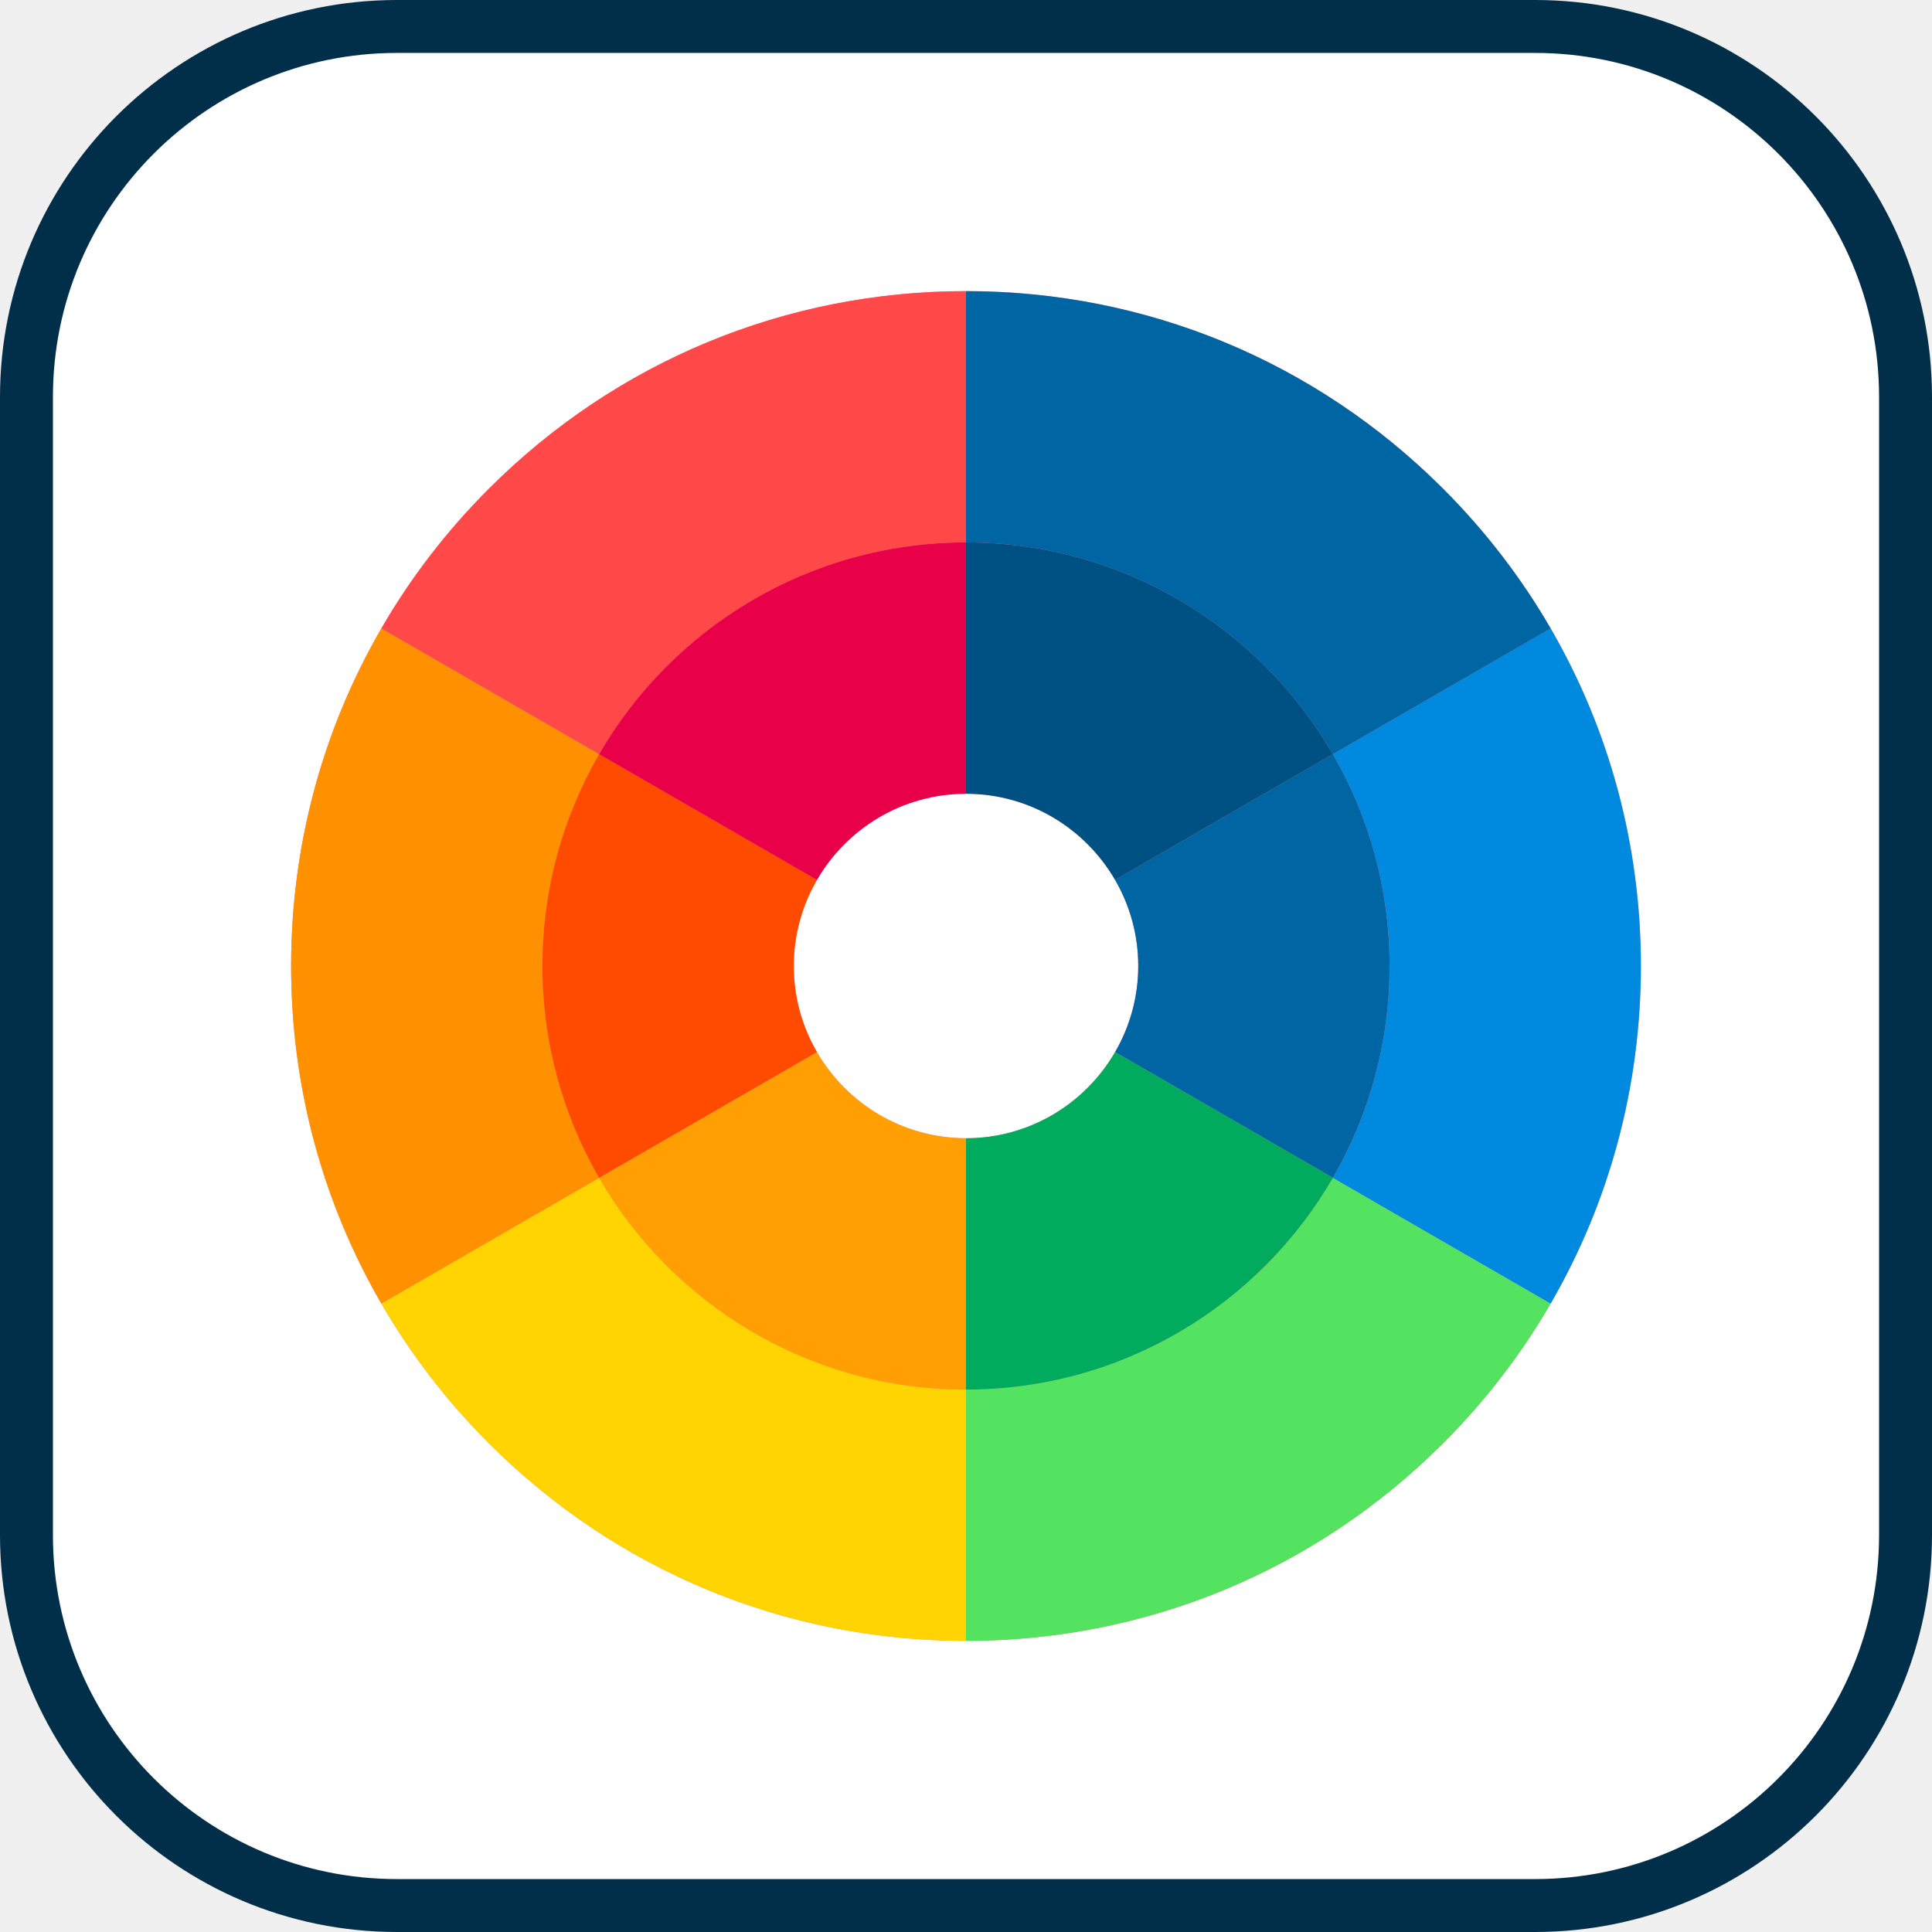
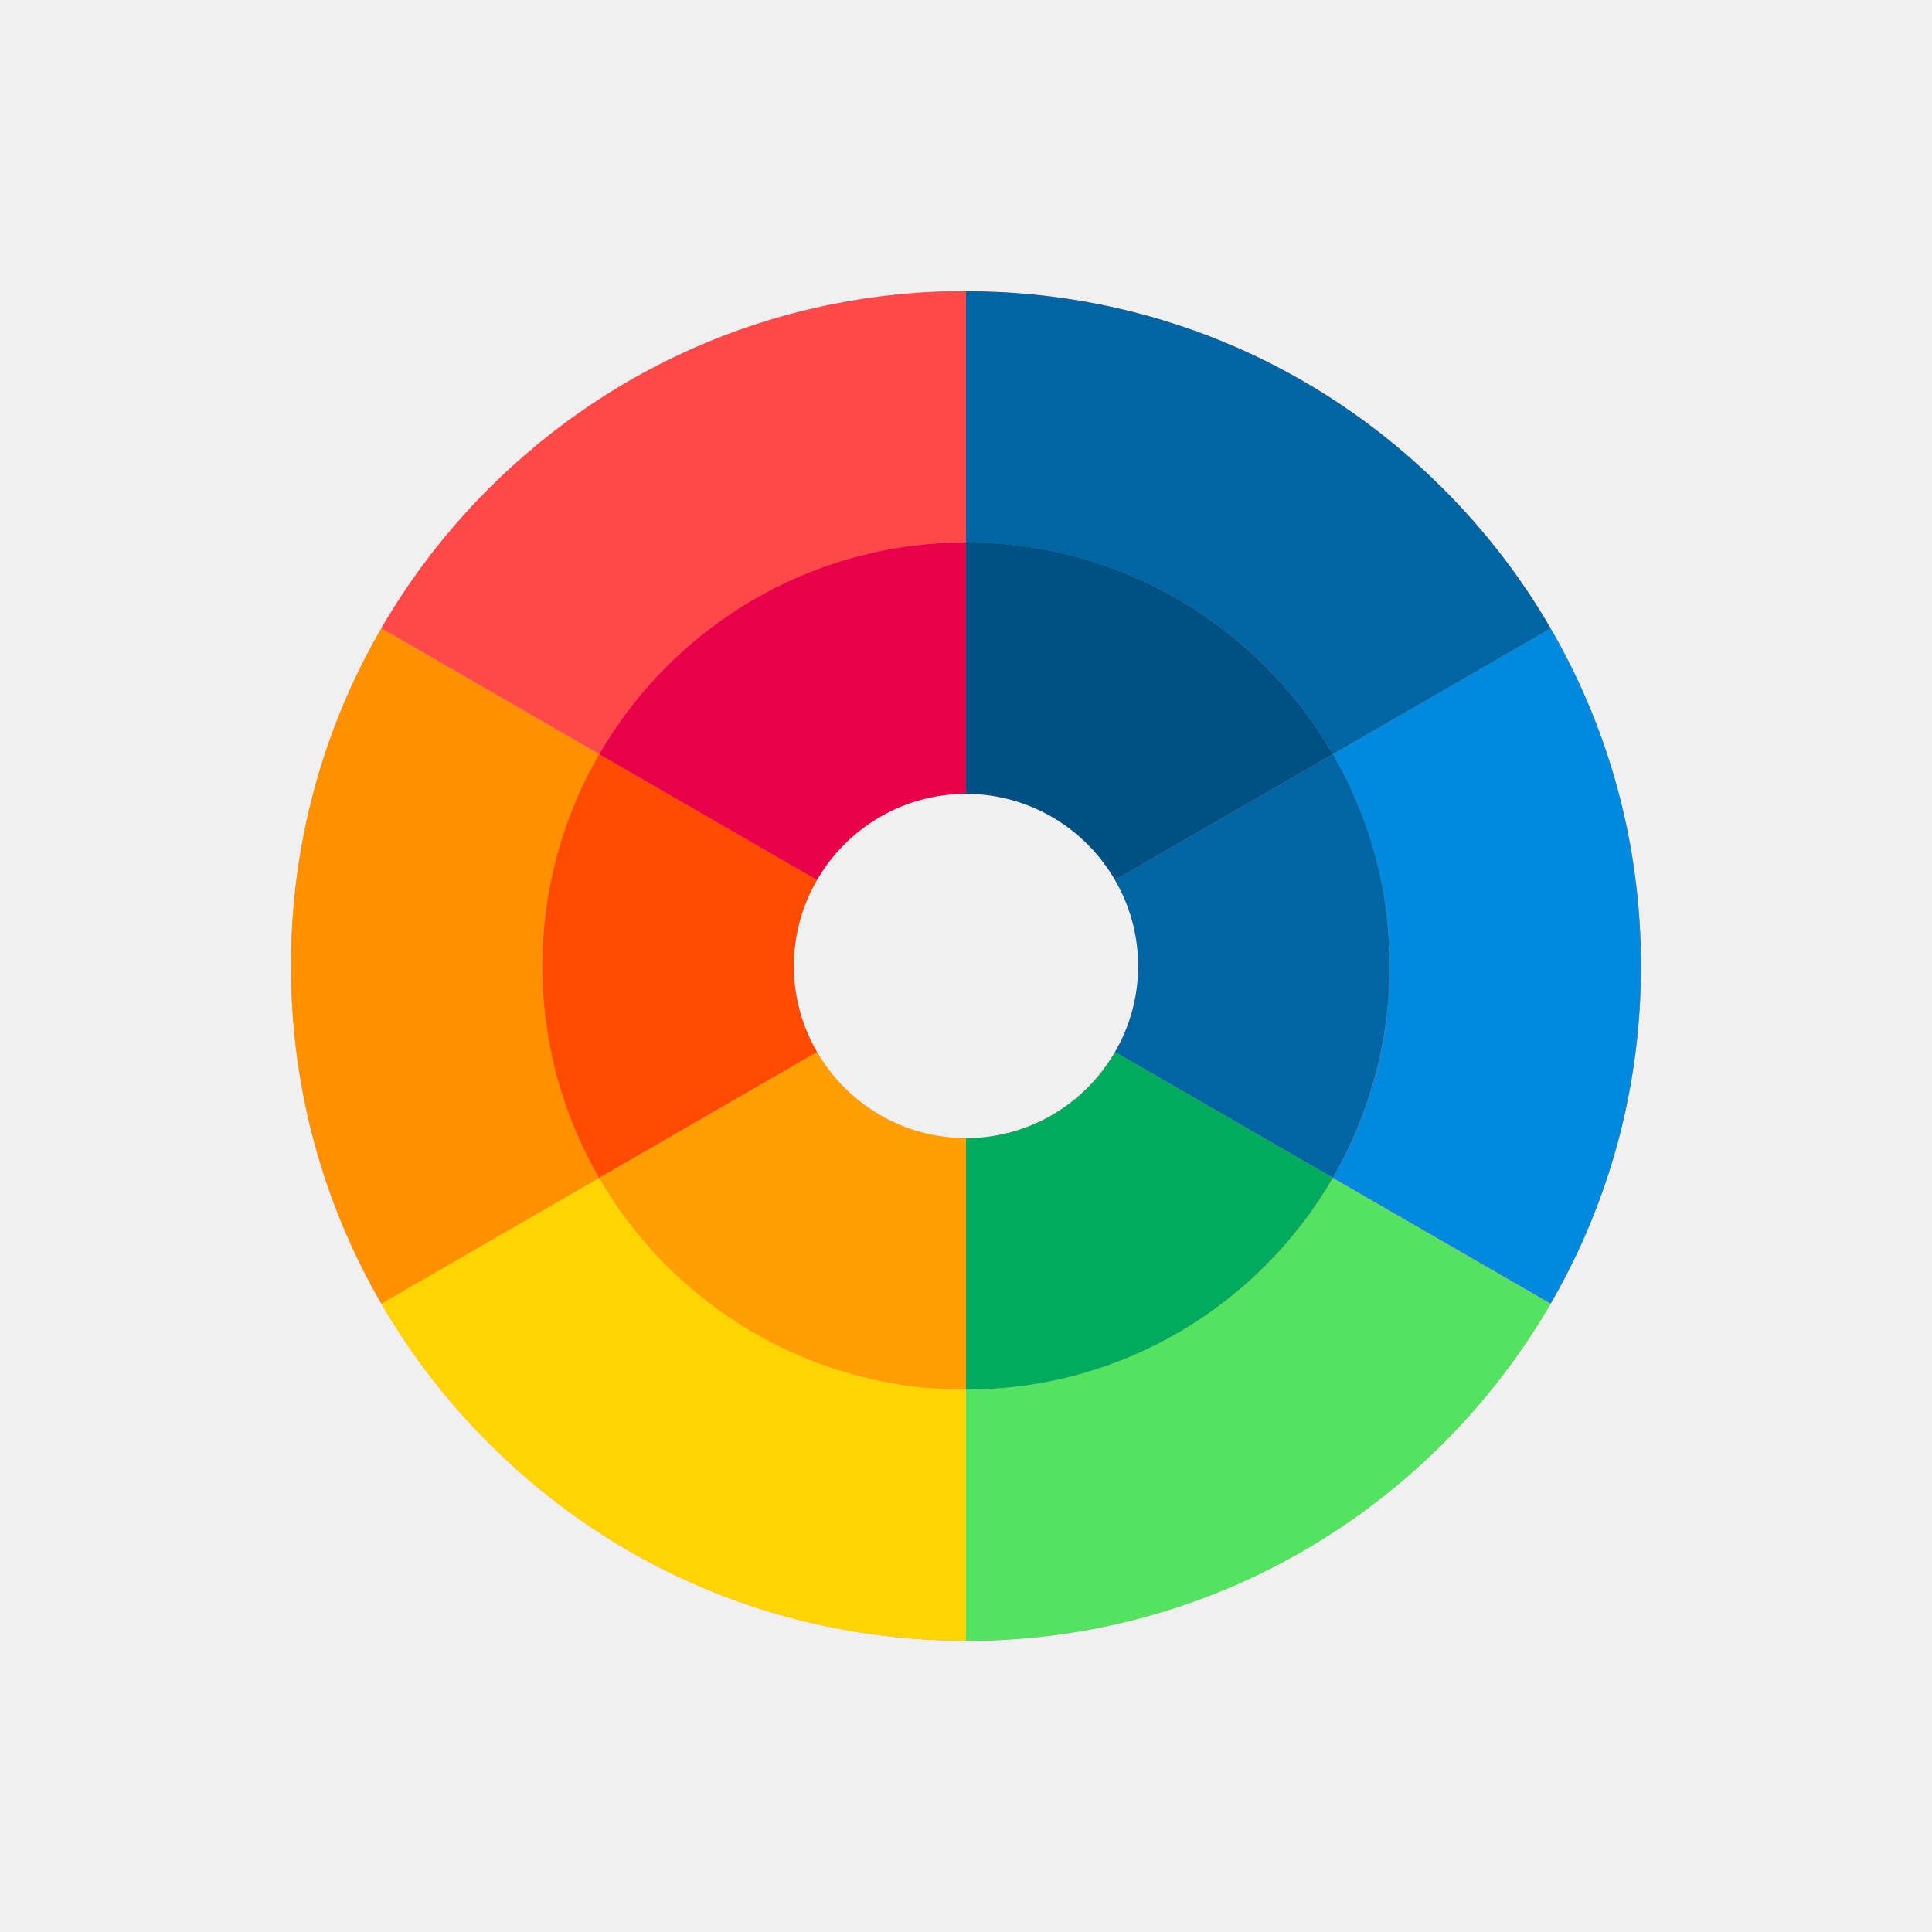
- <svg xmlns="http://www.w3.org/2000/svg" width="800px" height="800px" viewBox="0 0 73 73" version="1.1">
-   <defs>
- 
- </defs>
-   <g id="design-and-ux/color-wheel" stroke="none" stroke-width="1" fill="none" fill-rule="evenodd">
-     <g id="container" transform="translate(2, 2)" fill="#FFFFFF" fill-rule="nonzero" stroke="#012E49" stroke-width="2">
-       <rect id="mask" x="-1" y="-1" width="71" height="71" rx="14">
- 
- </rect>
-     </g>
-     <g id="color-wheel-(1)" transform="translate(11, 11)" fill-rule="nonzero">
-       <path d="M3.409,38.255 C4.512,40.159 5.871,41.933 7.469,43.531 C12.285,48.348 18.689,51 25.5,51 C32.312,51 38.715,48.348 43.531,43.531 C45.13,41.933 46.488,40.159 47.591,38.255 C49.814,34.419 51,30.051 51,25.5 C51,20.949 49.814,16.581 47.591,12.745 C46.488,10.841 45.129,9.067 43.531,7.469 C38.715,2.652 32.312,0 25.5,0 C18.689,0 12.285,2.652 7.469,7.469 C5.87,9.067 4.512,10.841 3.409,12.745 C1.186,16.581 0,20.949 0,25.5 C0,30.051 1.186,34.419 3.409,38.255 Z M18.992,25.5 C18.992,24.316 19.312,23.205 19.867,22.248 C20.994,20.304 23.096,18.992 25.5,18.992 C27.904,18.992 30.006,20.304 31.133,22.248 C31.688,23.205 32.008,24.316 32.008,25.5 C32.008,26.684 31.688,27.795 31.133,28.752 C30.007,30.696 27.904,32.008 25.5,32.008 C23.096,32.008 20.994,30.696 19.867,28.752 C19.312,27.795 18.992,26.684 18.992,25.5 Z" id="Shape" fill="#FF8398">
- 
- </path>
-       <path d="M25.5,41.504 L25.5,51 C32.312,51 38.715,48.348 43.531,43.531 C45.13,41.933 46.488,40.159 47.591,38.255 L39.362,33.503 C36.594,38.286 31.423,41.504 25.5,41.504 Z" id="Shape" fill="#54E360">
- 
- </path>
-       <path d="M41.504,25.5 C41.504,28.416 40.724,31.149 39.362,33.503 L47.591,38.255 C49.814,34.419 51,30.051 51,25.5 C51,20.949 49.814,16.581 47.591,12.745 L39.362,17.497 C40.724,19.851 41.504,22.584 41.504,25.5 Z" id="Shape" fill="#008ADF">
- 
- </path>
-       <path d="M11.638,33.503 L3.409,38.255 C4.512,40.159 5.871,41.933 7.469,43.531 C12.285,48.348 18.689,51 25.5,51 L25.5,41.504 C19.577,41.504 14.406,38.286 11.638,33.503 Z" id="Shape" fill="#FFD400">
- 
- </path>
-       <path d="M39.362,17.497 L47.591,12.745 C46.488,10.841 45.129,9.067 43.531,7.469 C38.715,2.652 32.312,0 25.5,0 L25.5,9.496 C31.423,9.496 36.594,12.714 39.362,17.497 Z" id="Shape" fill="#0065A3">
- 
- </path>
-       <path d="M3.409,38.255 L11.638,33.503 C10.276,31.149 9.496,28.416 9.496,25.5 C9.496,22.584 10.276,19.851 11.638,17.497 L3.409,12.745 C1.186,16.581 0,20.949 0,25.5 C0,30.051 1.186,34.419 3.409,38.255 Z" id="Shape" fill="#FF9100">
- 
- </path>
-       <path d="M25.5,9.496 L25.5,0 C18.689,0 12.285,2.652 7.469,7.469 C5.87,9.067 4.512,10.841 3.409,12.745 L11.638,17.497 C14.406,12.714 19.577,9.496 25.5,9.496 Z" id="Shape" fill="#FF4949">
- 
- </path>
-       <path d="M32.008,25.5 C32.008,26.684 31.688,27.795 31.133,28.752 L39.362,33.503 C40.724,31.149 41.504,28.416 41.504,25.5 C41.504,22.584 40.724,19.851 39.362,17.497 L31.133,22.248 C31.688,23.205 32.008,24.316 32.008,25.5 Z" id="Shape" fill="#0065A3">
- 
- </path>
-       <path d="M31.133,22.248 L39.362,17.497 C36.594,12.714 31.423,9.496 25.5,9.496 L25.5,18.992 C27.904,18.992 30.006,20.304 31.133,22.248 Z" id="Shape" fill="#005183">
- 
- </path>
-       <path d="M25.5,32.008 L25.5,41.504 C31.423,41.504 36.594,38.286 39.362,33.503 L31.133,28.752 C30.007,30.696 27.904,32.008 25.5,32.008 Z" id="Shape" fill="#00AB5E">
- 
- </path>
-       <path d="M25.5,41.504 L25.5,32.008 C23.096,32.008 20.994,30.696 19.867,28.752 L11.638,33.503 C14.406,38.286 19.577,41.504 25.5,41.504 Z" id="Shape" fill="#FF9F04">
- 
- </path>
-       <path d="M18.992,25.5 C18.992,24.316 19.312,23.205 19.867,22.248 L11.638,17.497 C10.276,19.851 9.496,22.584 9.496,25.5 C9.496,28.416 10.276,31.149 11.638,33.503 L19.867,28.752 C19.312,27.795 18.992,26.684 18.992,25.5 Z" id="Shape" fill="#FF4B00">
- 
- </path>
-       <path d="M25.5,18.992 L25.5,9.496 C19.577,9.496 14.406,12.714 11.638,17.497 L19.867,22.248 C20.994,20.304 23.096,18.992 25.5,18.992 Z" id="Shape" fill="#E80048">
- 
- </path>
-     </g>
+ <svg xmlns="http://www.w3.org/2000/svg" version="1.1" id="图层_1" x="0px" y="0px" viewBox="0 0 800 800" style="enable-background:new 0 0 800 800;" xml:space="preserve">
+   <style type="text/css">
+ 	.st0{fill:#FF8398;}
+ 	.st1{fill:#54E360;}
+ 	.st2{fill:#008ADF;}
+ 	.st3{fill:#FFD400;}
+ 	.st4{fill:#0065A3;}
+ 	.st5{fill:#FF9100;}
+ 	.st6{fill:#FF4949;}
+ 	.st7{fill:#005183;}
+ 	.st8{fill:#00AB5E;}
+ 	.st9{fill:#FF9F04;}
+ 	.st10{fill:#FF4B00;}
+ 	.st11{fill:#E80048;}
+ </style>
+   <g id="color-wheel-_x28_1_x29_" transform="translate(11, 11)">
+     <path id="Shape" class="st0" d="M146.9,528.8c12.1,20.9,27,40.3,44.5,57.8c52.8,52.8,123,81.8,197.6,81.8   c74.6,0,144.8-29.1,197.6-81.8c17.5-17.5,32.4-37,44.5-57.8c24.4-42,37.4-89.9,37.4-139.8s-13-97.7-37.4-139.8   c-12.1-20.9-27-40.3-44.5-57.8c-52.8-52.8-123-81.8-197.6-81.8c-74.6,0-144.8,29.1-197.6,81.8c-17.5,17.5-32.4,37-44.5,57.8   c-24.4,42-37.4,89.9-37.4,139.8S122.5,486.7,146.9,528.8z M317.7,389c0-13,3.5-25.1,9.6-35.6c12.3-21.3,35.4-35.7,61.7-35.7   s49.4,14.4,61.7,35.7c6.1,10.5,9.6,22.7,9.6,35.6s-3.5,25.1-9.6,35.6c-12.3,21.3-35.4,35.7-61.7,35.7s-49.4-14.4-61.7-35.7   C321.2,414.1,317.7,402,317.7,389z" />
+     <path id="Shape_1_" class="st1" d="M389,564.4v104.1c74.6,0,144.8-29.1,197.6-81.8c17.5-17.5,32.4-37,44.5-57.8l-90.2-52.1   C510.6,529.1,453.9,564.4,389,564.4z" />
+     <path id="Shape_2_" class="st2" d="M564.4,389c0,32-8.5,61.9-23.5,87.7l90.2,52.1c24.4-42,37.4-89.9,37.4-139.8   s-13-97.7-37.4-139.8l-90.2,52.1C555.8,327.1,564.4,357,564.4,389z" />
+     <path id="Shape_3_" class="st3" d="M237.1,476.7l-90.2,52.1c12.1,20.9,27,40.3,44.5,57.8c52.8,52.8,123,81.8,197.6,81.8V564.4   C324.1,564.4,267.4,529.1,237.1,476.7z" />
+     <path id="Shape_4_" class="st4" d="M540.9,301.3l90.2-52.1c-12.1-20.9-27-40.3-44.5-57.8c-52.8-52.8-123-81.8-197.6-81.8v104.1   C453.9,213.6,510.6,248.9,540.9,301.3z" />
+     <path id="Shape_5_" class="st5" d="M146.9,528.8l90.2-52.1c-14.9-25.8-23.5-55.8-23.5-87.7s8.5-61.9,23.5-87.7l-90.2-52.1   c-24.4,42-37.4,89.9-37.4,139.8S122.5,486.7,146.9,528.8z" />
+     <path id="Shape_6_" class="st6" d="M389,213.6V109.5c-74.6,0-144.8,29.1-197.6,81.8c-17.5,17.5-32.4,37-44.5,57.8l90.2,52.1   C267.4,248.9,324.1,213.6,389,213.6z" />
+     <path id="Shape_7_" class="st4" d="M460.3,389c0,13-3.5,25.1-9.6,35.6l90.2,52.1c14.9-25.8,23.5-55.8,23.5-87.7   c0-32-8.5-61.9-23.5-87.7l-90.2,52.1C456.8,363.9,460.3,376,460.3,389z" />
+     <path id="Shape_8_" class="st7" d="M450.7,353.4l90.2-52.1c-30.3-52.4-87-87.7-151.9-87.7v104.1   C415.3,317.7,438.4,332.1,450.7,353.4z" />
+     <path id="Shape_9_" class="st8" d="M389,460.3v104.1c64.9,0,121.6-35.3,151.9-87.7l-90.2-52.1C438.4,445.9,415.3,460.3,389,460.3z" />
+     <path id="Shape_10_" class="st9" d="M389,564.4V460.3c-26.3,0-49.4-14.4-61.7-35.7l-90.2,52.1C267.4,529.1,324.1,564.4,389,564.4z" />
+     <path id="Shape_11_" class="st10" d="M317.7,389c0-13,3.5-25.1,9.6-35.6l-90.2-52.1c-14.9,25.8-23.5,55.8-23.5,87.7   s8.5,61.9,23.5,87.7l90.2-52.1C321.2,414.1,317.7,402,317.7,389z" />
+     <path id="Shape_12_" class="st11" d="M389,317.7V213.6c-64.9,0-121.6,35.3-151.9,87.7l90.2,52.1C339.6,332.1,362.7,317.7,389,317.7   z" />
  </g>
</svg>
